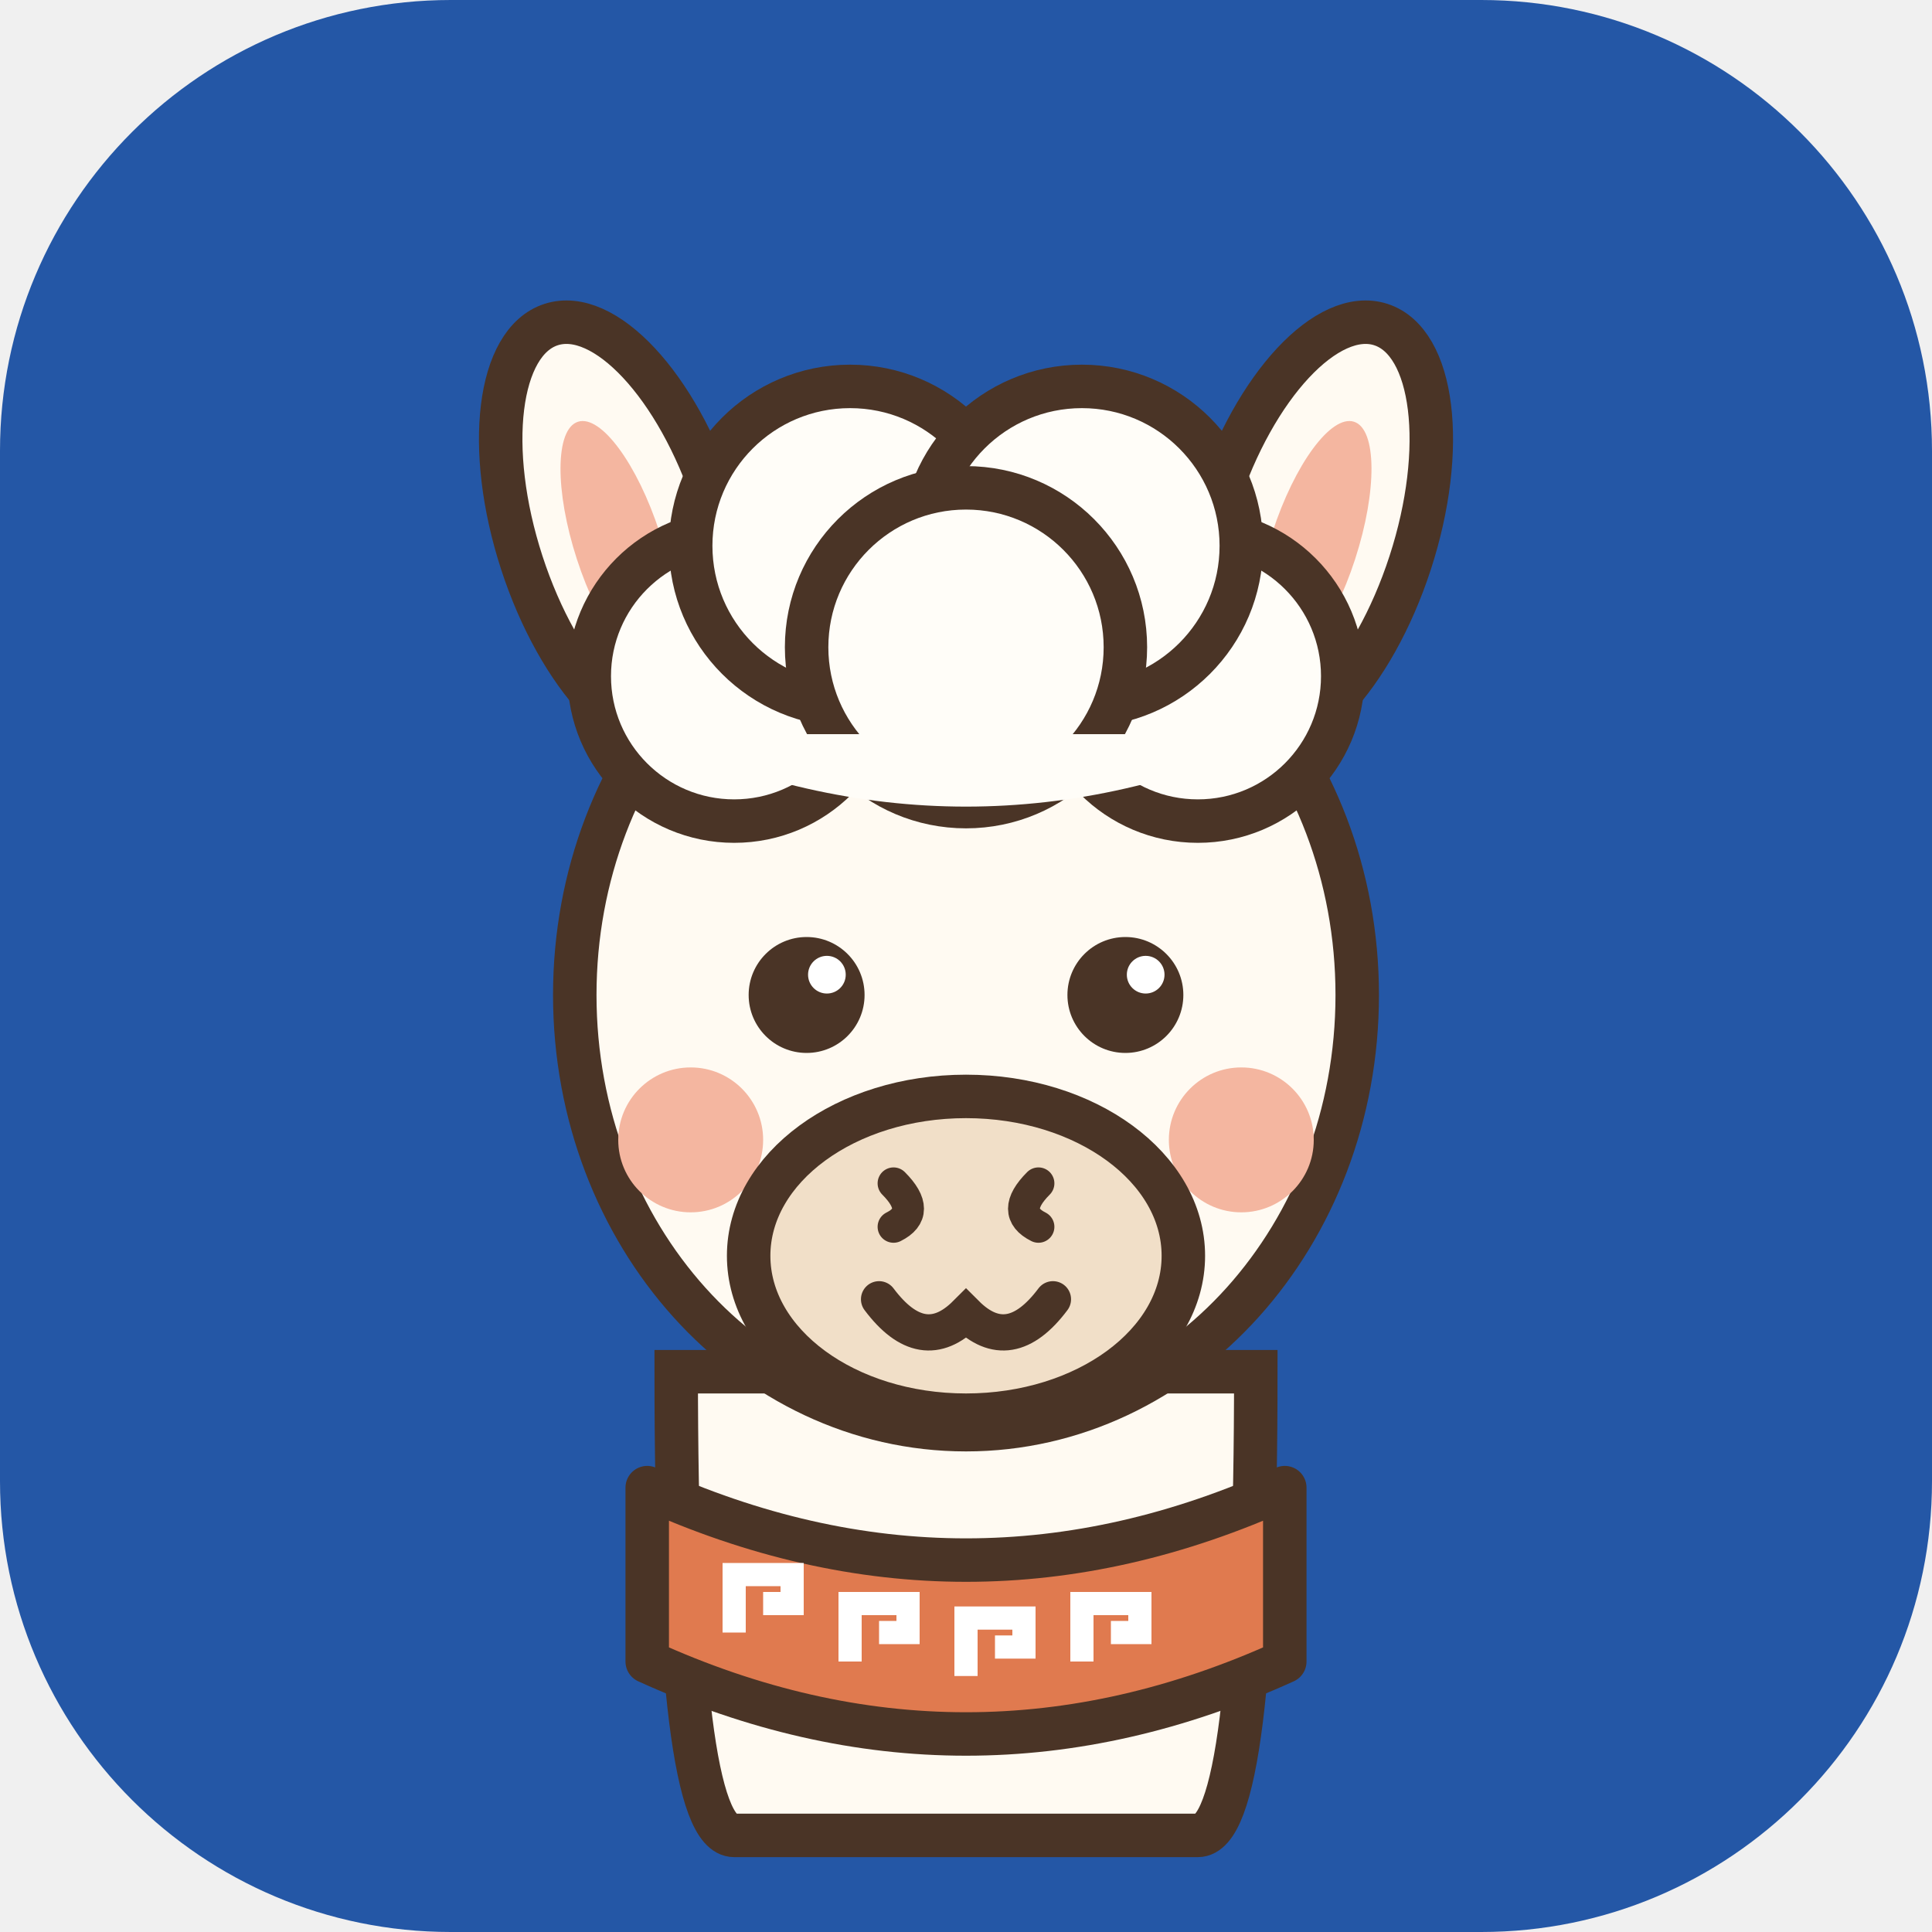
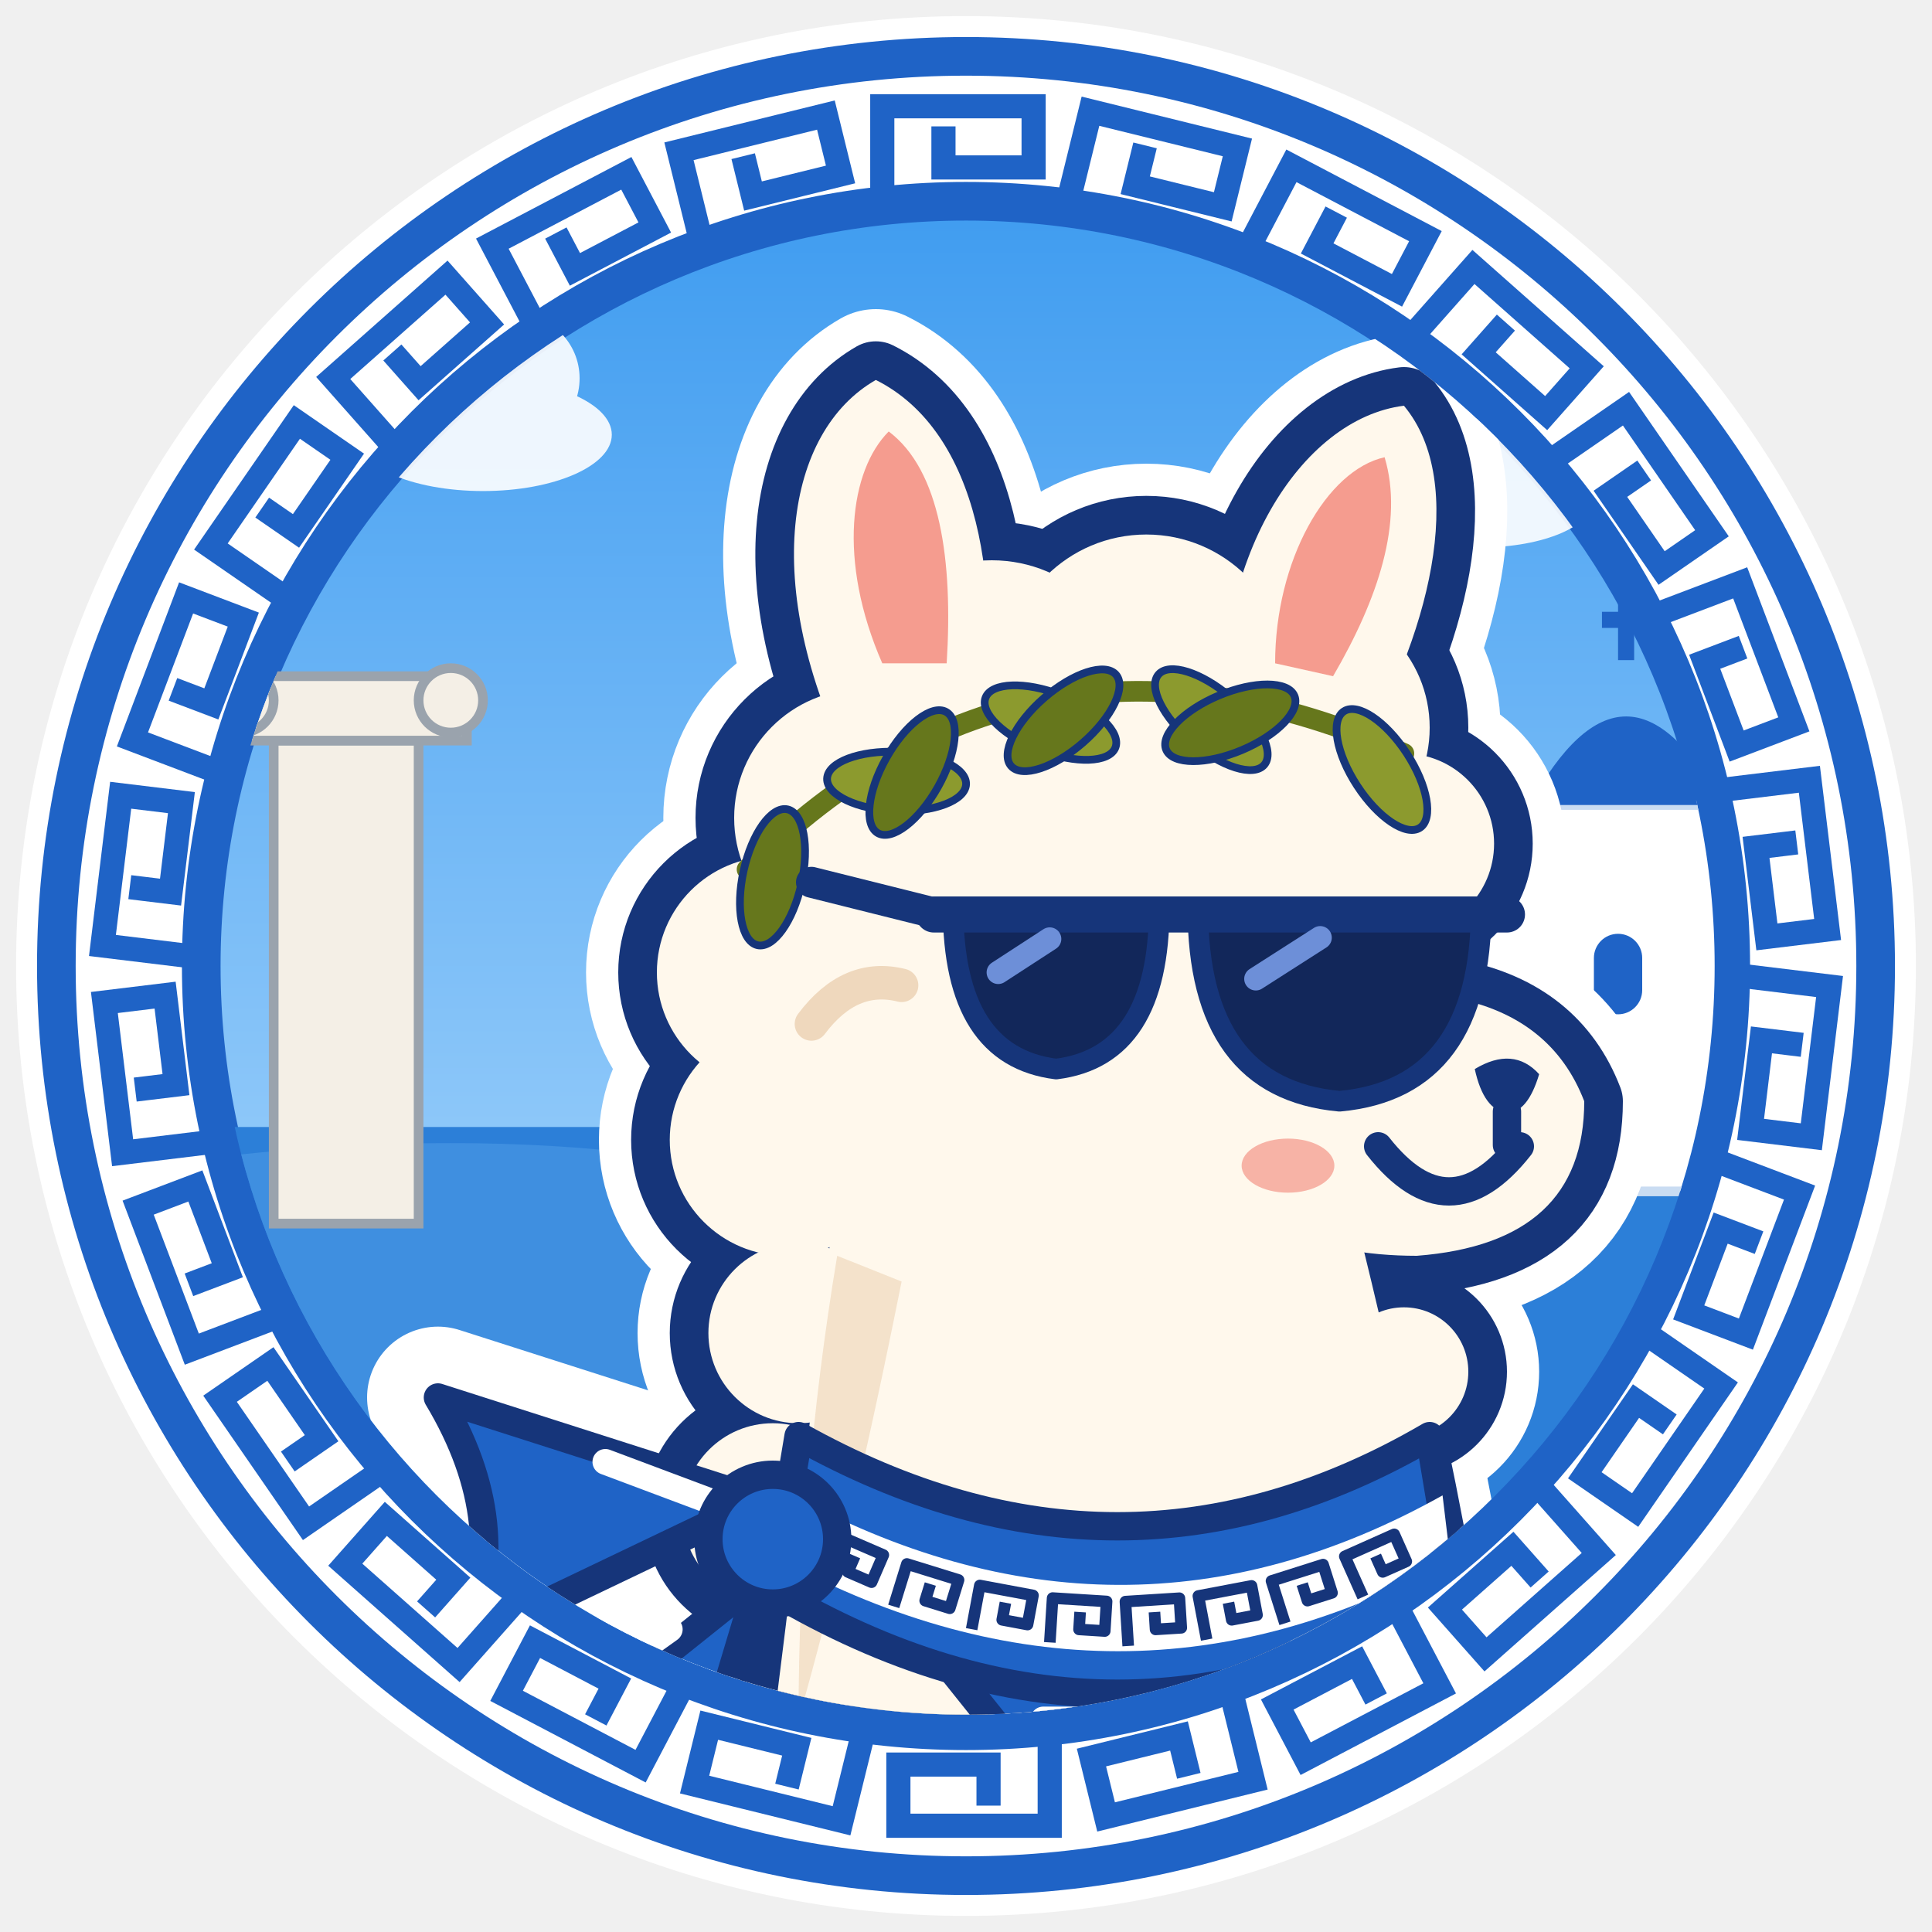
- <svg xmlns="http://www.w3.org/2000/svg" width="512" height="512" viewBox="0 0 120 120">
-   <rect width="120" height="120" rx="28" fill="#2457A6" />
-   <g transform="translate(6 6) scale(0.9)">
-     <path d="M40 88 Q40 120 44 120 L76 120 Q80 120 80 88 Z" fill="#FFFAF2" stroke="#4A3426" stroke-width="3" />
-     <ellipse cx="36" cy="30" rx="7" ry="15" transform="rotate(-18 36 30)" fill="#FFFAF2" stroke="#4A3426" stroke-width="3" />
-     <ellipse cx="84" cy="30" rx="7" ry="15" transform="rotate(18 84 30)" fill="#FFFAF2" stroke="#4A3426" stroke-width="3" />
-     <ellipse cx="36" cy="31" rx="3" ry="9" transform="rotate(-18 36 31)" fill="#F4B6A0" />
-     <ellipse cx="84" cy="31" rx="3" ry="9" transform="rotate(18 84 31)" fill="#F4B6A0" />
-     <ellipse cx="60" cy="62" rx="27" ry="30" fill="#FFFAF2" stroke="#4A3426" stroke-width="3" />
-     <g fill="#FFFDF8" stroke="#4A3426" stroke-width="3">
-       <circle cx="44" cy="40" r="10" />
-       <circle cx="76" cy="40" r="10" />
-       <circle cx="52" cy="31" r="11" />
-       <circle cx="68" cy="31" r="11" />
-       <circle cx="60" cy="38" r="11" />
+ <svg xmlns="http://www.w3.org/2000/svg" width="64" height="64" viewBox="0 0 120 120">
+   <g>
+     <defs>
+       <clipPath id="clip_R_0_">
+         <circle cx="60" cy="60" r="46.5" />
+       </clipPath>
+       <linearGradient id="sky_R_0_" x1="0" y1="0" x2="0" y2="1">
+         <stop offset="0" stop-color="#3f9cf0" />
+         <stop offset="1" stop-color="#bfe3ff" />
+       </linearGradient>
+     </defs>
+     <circle cx="60" cy="60" r="59" fill="#ffffff" />
+     <circle cx="60" cy="60" r="56.5" fill="#ffffff" stroke="#1f63c6" stroke-width="2.4" />
+     <g stroke="#1f63c6" stroke-width="1.5" fill="none" stroke-linecap="square">
+       <path d="M54.8 12 V6.6 H64.2 V10.4 H58.6 V8.6" transform="rotate(0 60 60)" />
+       <path d="M54.8 12 V6.6 H64.2 V10.4 H58.6 V8.6" transform="rotate(13.84615 60 60)" />
+       <path d="M54.8 12 V6.6 H64.2 V10.4 H58.6 V8.6" transform="rotate(27.69231 60 60)" />
+       <path d="M54.8 12 V6.6 H64.2 V10.4 H58.6 V8.6" transform="rotate(41.53846 60 60)" />
+       <path d="M54.8 12 V6.6 H64.2 V10.4 H58.6 V8.6" transform="rotate(55.38462 60 60)" />
+       <path d="M54.8 12 V6.6 H64.2 V10.4 H58.6 V8.6" transform="rotate(69.23077 60 60)" />
+       <path d="M54.8 12 V6.6 H64.2 V10.4 H58.6 V8.6" transform="rotate(83.07692 60 60)" />
+       <path d="M54.8 12 V6.6 H64.2 V10.4 H58.6 V8.6" transform="rotate(96.92308 60 60)" />
+       <path d="M54.8 12 V6.6 H64.2 V10.4 H58.6 V8.6" transform="rotate(110.7692 60 60)" />
+       <path d="M54.8 12 V6.6 H64.2 V10.4 H58.6 V8.6" transform="rotate(124.6154 60 60)" />
+       <path d="M54.8 12 V6.6 H64.2 V10.4 H58.6 V8.6" transform="rotate(138.4615 60 60)" />
+       <path d="M54.8 12 V6.6 H64.2 V10.4 H58.6 V8.6" transform="rotate(152.3077 60 60)" />
+       <path d="M54.8 12 V6.6 H64.2 V10.4 H58.6 V8.6" transform="rotate(166.1538 60 60)" />
+       <path d="M54.8 12 V6.6 H64.2 V10.4 H58.6 V8.6" transform="rotate(180 60 60)" />
+       <path d="M54.8 12 V6.6 H64.2 V10.4 H58.6 V8.6" transform="rotate(193.8462 60 60)" />
+       <path d="M54.8 12 V6.6 H64.2 V10.4 H58.6 V8.6" transform="rotate(207.6923 60 60)" />
+       <path d="M54.8 12 V6.6 H64.2 V10.4 H58.6 V8.6" transform="rotate(221.5385 60 60)" />
+       <path d="M54.8 12 V6.6 H64.2 V10.4 H58.6 V8.6" transform="rotate(235.3846 60 60)" />
+       <path d="M54.8 12 V6.6 H64.2 V10.4 H58.6 V8.6" transform="rotate(249.2308 60 60)" />
+       <path d="M54.8 12 V6.6 H64.2 V10.4 H58.6 V8.6" transform="rotate(263.0769 60 60)" />
+       <path d="M54.8 12 V6.6 H64.2 V10.4 H58.6 V8.6" transform="rotate(276.9231 60 60)" />
+       <path d="M54.8 12 V6.6 H64.2 V10.4 H58.6 V8.6" transform="rotate(290.7692 60 60)" />
+       <path d="M54.8 12 V6.6 H64.2 V10.4 H58.6 V8.6" transform="rotate(304.6154 60 60)" />
+       <path d="M54.8 12 V6.6 H64.2 V10.4 H58.6 V8.6" transform="rotate(318.4615 60 60)" />
+       <path d="M54.8 12 V6.6 H64.2 V10.4 H58.6 V8.6" transform="rotate(332.3077 60 60)" />
+       <path d="M54.8 12 V6.6 H64.2 V10.4 H58.6 V8.6" transform="rotate(346.1538 60 60)" />
    </g>
-     <path d="M38 44 Q60 54 82 44" fill="#FFFDF8" />
-     <circle cx="49" cy="62" r="4" fill="#4A3426" />
-     <circle cx="71" cy="62" r="4" fill="#4A3426" />
-     <circle cx="50.4" cy="60.6" r="1.3" fill="#fff" />
-     <circle cx="72.4" cy="60.6" r="1.3" fill="#fff" />
-     <circle cx="41" cy="72" r="5" fill="#F4B6A0" />
-     <circle cx="79" cy="72" r="5" fill="#F4B6A0" />
-     <ellipse cx="60" cy="80" rx="15" ry="11" fill="#F1DFC8" stroke="#4A3426" stroke-width="3" />
-     <path d="M55 75 Q57 77 55 78 M65 75 Q63 77 65 78" stroke="#4A3426" stroke-width="2.2" fill="none" stroke-linecap="round" />
-     <path d="M54 83 Q57 87 60 84 Q63 87 66 83" stroke="#4A3426" stroke-width="2.5" fill="none" stroke-linecap="round" />
-     <path d="M38 96 Q60 106 82 96 L82 108 Q60 118 38 108 Z" fill="#E07A4F" stroke="#4A3426" stroke-width="3" stroke-linejoin="round" />
-     <path d="M44 106 v-4 h4 v2 h-2 M52 108 v-4 h4 v2 h-2 M60 109 v-4 h4 v2 h-2 M68 108 v-4 h4 v2 h-2" stroke="#fff" stroke-width="1.6" fill="none" />
+     <circle cx="60" cy="60" r="47.5" fill="url(#sky_R_0_)" stroke="#1f63c6" stroke-width="2.4" />
+     <g clip-path="url(#clip_R_0_)">
+       <path d="M0 70 H120 V120 H0 Z" fill="#2c7fd8" />
+       <path d="M0 74 Q30 68 52 74 V120 H0 Z" fill="#3f8fe0" />
+       <g fill="#ffffff" stroke="#c9dcf2" stroke-width="0.6">
+         <rect x="80" y="58" width="16" height="16" />
+         <rect x="94" y="50" width="14" height="24" />
+         <rect x="74" y="66" width="12" height="10" />
+       </g>
+       <path d="M95 50 Q101 39 107 50 Z" fill="#1f63c6" />
+       <path d="M101 37 V41 M99.5 38.5 H102.5" stroke="#1f63c6" stroke-width="1" />
+       <rect x="83" y="62" width="3" height="5" rx="1.5" fill="#1f63c6" />
+       <rect x="99" y="58" width="3" height="5" rx="1.5" fill="#1f63c6" />
+       <g fill="#f4efe6" stroke="#9aa3ad" stroke-width="0.6">
+         <rect x="17" y="46" width="9" height="30" />
+         <path d="M14 46 H29 V42 H14 Z" />
+         <circle cx="15" cy="43.5" r="2" />
+         <circle cx="28" cy="43.5" r="2" />
+       </g>
+       <path d="M60 70 L60 58 L66 69 Z" fill="#ffffff" />
+       <path d="M54 70 H67 L65 73 H56 Z" fill="#ffffff" />
+       <g fill="#ffffff" opacity="0.9">
+         <ellipse cx="30" cy="27" rx="8" ry="3.5" />
+         <circle cx="27" cy="24.5" r="3.6" />
+         <circle cx="32" cy="23.5" r="4" />
+         <ellipse cx="92" cy="31" rx="7" ry="3" />
+         <circle cx="94" cy="28.5" r="3.4" />
+       </g>
+       <g transform="translate(20 22) scale(0.8)">
+         <g stroke-linejoin="round" stroke-linecap="round">
+           <g fill="#ffffff" stroke="#ffffff" stroke-width="11">
+             <path d="M41 32 C34 18 36 6 43 2 C51 6 53 18 51 30 Z" />
+             <path d="M70 30 C69 16 76 5 84 4 C89 10 86 22 80 32 Z" />
+             <path d="M40 64 C38 82 36 100 33 122 L90 122 C88 100 84 82 80 66 Z" />
+             <ellipse cx="60" cy="50" rx="26" ry="22" />
+             <path d="M68 52 Q93 45 98 58 Q98 69 85 70 Q73 70 68 62 Z" />
+             <circle cx="42" cy="36" r="10" />
+             <circle cx="52" cy="27" r="11" />
+             <circle cx="64" cy="25" r="11" />
+             <circle cx="76" cy="29" r="10" />
+             <circle cx="84" cy="38" r="7" />
+             <circle cx="35" cy="48" r="9" />
+             <circle cx="36" cy="61" r="9" />
+             <circle cx="37" cy="76" r="7" />
+             <circle cx="35" cy="90" r="7" />
+             <circle cx="84" cy="79" r="5" />
+             <path d="M34 89 L9 81 Q15 91 11 100 Z" />
+             <path d="M34 95 L14 111 Q23 109 28 115 Z" />
+             <path d="M48 101 L78 101 L64 121 Z" />
+           </g>
+           <g fill="#16357a" stroke="#16357a" stroke-width="6">
+             <path d="M41 32 C34 18 36 6 43 2 C51 6 53 18 51 30 Z" />
+             <path d="M70 30 C69 16 76 5 84 4 C89 10 86 22 80 32 Z" />
+             <path d="M40 64 C38 82 36 100 33 122 L90 122 C88 100 84 82 80 66 Z" />
+             <ellipse cx="60" cy="50" rx="26" ry="22" />
+             <path d="M68 52 Q93 45 98 58 Q98 69 85 70 Q73 70 68 62 Z" />
+             <circle cx="42" cy="36" r="10" />
+             <circle cx="52" cy="27" r="11" />
+             <circle cx="64" cy="25" r="11" />
+             <circle cx="76" cy="29" r="10" />
+             <circle cx="84" cy="38" r="7" />
+             <circle cx="35" cy="48" r="9" />
+             <circle cx="36" cy="61" r="9" />
+             <circle cx="37" cy="76" r="7" />
+             <circle cx="35" cy="90" r="7" />
+             <circle cx="84" cy="79" r="5" />
+           </g>
+           <g fill="#fff8ec">
+             <path d="M41 32 C34 18 36 6 43 2 C51 6 53 18 51 30 Z" />
+             <path d="M70 30 C69 16 76 5 84 4 C89 10 86 22 80 32 Z" />
+             <path d="M40 64 C38 82 36 100 33 122 L90 122 C88 100 84 82 80 66 Z" />
+             <ellipse cx="60" cy="50" rx="26" ry="22" />
+             <path d="M68 52 Q93 45 98 58 Q98 69 85 70 Q73 70 68 62 Z" />
+             <circle cx="42" cy="36" r="10" />
+             <circle cx="52" cy="27" r="11" />
+             <circle cx="64" cy="25" r="11" />
+             <circle cx="76" cy="29" r="10" />
+             <circle cx="84" cy="38" r="7" />
+             <circle cx="35" cy="48" r="9" />
+             <circle cx="36" cy="61" r="9" />
+             <circle cx="37" cy="76" r="7" />
+             <circle cx="35" cy="90" r="7" />
+             <circle cx="84" cy="79" r="5" />
+           </g>
+           <path d="M43.5 24 C40 16 41 9 44 6 C48 9 49 16 48.5 24 Z" fill="#f59c8f" />
+           <path d="M74 24 C74 16 78 9 82.5 8 C84 13 82 19 78.5 25 Z" fill="#f59c8f" />
+           <path d="M40 70 Q37 88 37 106 Q41 92 45 72 Z" fill="#efd8bd" opacity="0.7" />
+           <g fill="none" stroke="#efd8bd" stroke-width="2.6">
+             <path d="M48 112 q5 -4 10 0" />
+             <path d="M70 112 q5 -4 10 0" />
+             <path d="M38 52 q3 -4 7 -3" />
+           </g>
+           <g>
+             <path d="M33 40 Q55 18 84 31" fill="none" stroke="#66771c" stroke-width="1.6" stroke-linecap="round" />
+             <ellipse cx="35.665" cy="37.486" rx="5.4" ry="2.3" transform="rotate(-77.59227 35.6652 37.486) translate(-3.2 0)" fill="#66771c" stroke="#16357a" stroke-width="0.6" />
+             <ellipse cx="41.413" cy="33.036" rx="5.4" ry="2.3" transform="rotate(2.366717 41.41286 33.03571) translate(3.2 0)" fill="#8c9a2e" stroke="#16357a" stroke-width="0.6" />
+             <ellipse cx="47.382" cy="29.692" rx="5.4" ry="2.3" transform="rotate(-60.65782 47.38177 29.69171) translate(-3.2 0)" fill="#66771c" stroke="#16357a" stroke-width="0.6" />
+             <ellipse cx="53.572" cy="27.454" rx="5.4" ry="2.3" transform="rotate(21.03159 53.57194 27.454) translate(3.2 0)" fill="#8c9a2e" stroke="#16357a" stroke-width="0.6" />
+             <ellipse cx="59.983" cy="26.323" rx="5.4" ry="2.3" transform="rotate(-41.06695 59.98337 26.32257) translate(-3.2 0)" fill="#66771c" stroke="#16357a" stroke-width="0.6" />
+             <ellipse cx="66.616" cy="26.297" rx="5.4" ry="2.3" transform="rotate(40.47711 66.61606 26.29743) translate(3.2 0)" fill="#8c9a2e" stroke="#16357a" stroke-width="0.6" />
+             <ellipse cx="73.47" cy="27.379" rx="5.4" ry="2.3" transform="rotate(-22.79407 73.47 27.37857) translate(-3.2 0)" fill="#66771c" stroke="#16357a" stroke-width="0.6" />
+             <ellipse cx="80.545" cy="29.566" rx="5.4" ry="2.3" transform="rotate(56.87613 80.5452 29.566) translate(3.2 0)" fill="#8c9a2e" stroke="#16357a" stroke-width="0.6" />
+           </g>
+           <g stroke="#16357a" stroke-width="1.6">
+             <path d="M50 44 L38 41" fill="none" stroke-width="2.4" />
+             <path d="M49 43 H65 Q65 54.5 57 55.5 Q49 54.5 49 43 Z" fill="#12275a" />
+             <path d="M68 43 H90 Q90 57 79 58 Q68 57 68 43 Z" fill="#12275a" />
+             <path d="M47.5 43.5 H92" fill="none" stroke-width="2.8" />
+           </g>
+           <g stroke="#6d8fd8" stroke-width="1.8" fill="none">
+             <path d="M52.5 48 l4 -2.6" />
+             <path d="M72.5 48.5 l5 -3.2" />
+           </g>
+           <path d="M89.5 55.5 q3 -1.8 5 0.4 q-0.9 3 -2.5 3 q-1.8 -0.2 -2.5 -3.4 Z" fill="#16357a" />
+           <g stroke="#16357a" stroke-width="2.2" fill="none">
+             <path d="M92 58.8 v2.6" />
+             <path d="M82 61.5 Q87.5 68.5 93 61.5" />
+           </g>
+           <ellipse cx="75" cy="63" rx="3.6" ry="2.1" fill="#f7b3a6" />
+           <g stroke="#16357a" stroke-width="2.2" stroke-linejoin="round">
+             <g fill="#1f63c6">
+               <path d="M34 89 L9 81 Q15 91 11 100 Z" />
+               <path d="M34 95 L14 111 Q23 109 28 115 Z" />
+               <path d="M48 101 L78 101 L64 121 Z" />
+             </g>
+             <path d="M22 86 L30 89 M20 104 L27 99 M56 106 H70" stroke="#ffffff" stroke-width="2" stroke-linecap="round" />
+             <path d="M37 84 Q62 98 86 84 L88 96 Q62 112 35 96 Z" fill="#1f63c6" />
+             <path d="M36.2 88.4 Q62 102.6 87 88.6 L87.6 93.6 Q62 107.8 35.6 93.6 Z" fill="#ffffff" stroke="none" />
+             <path d="M-2.2 1.6 V-1.4 H2 V0.9 H0 V0" transform="translate(41.19 93.72) rotate(23.38522)" fill="none" stroke-width="0.9" stroke-linecap="square" />
+             <path d="M-2.2 1.6 V-1.4 H2 V0.9 H0 V0" transform="translate(47.09694 95.91429) rotate(17.23647)" fill="none" stroke-width="0.9" stroke-linecap="square" />
+             <path d="M-2.2 1.6 V-1.4 H2 V0.9 H0 V0" transform="translate(52.97776 97.37714) rotate(10.59078)" fill="none" stroke-width="0.9" stroke-linecap="square" />
+             <path d="M-2.2 1.6 V-1.4 H2 V0.9 H0 V0" transform="translate(58.83245 98.10857) rotate(3.582316)" fill="none" stroke-width="0.9" stroke-linecap="square" />
+             <path d="M-2.2 1.6 V-1.4 H2 V0.9 H0 V0" transform="translate(64.66102 98.10857) rotate(-3.598365)" fill="none" stroke-width="0.9" stroke-linecap="square" />
+             <path d="M-2.2 1.6 V-1.4 H2 V0.9 H0 V0" transform="translate(70.46347 97.37714) rotate(-10.73083)" fill="none" stroke-width="0.9" stroke-linecap="square" />
+             <path d="M-2.2 1.6 V-1.4 H2 V0.9 H0 V0" transform="translate(76.2398 95.91429) rotate(-17.60322)" fill="none" stroke-width="0.9" stroke-linecap="square" />
+             <path d="M-2.2 1.6 V-1.4 H2 V0.9 H0 V0" transform="translate(81.99 93.72) rotate(-24.04715)" fill="none" stroke-width="0.9" stroke-linecap="square" />
+             <circle cx="35" cy="92" r="5" fill="#1f63c6" />
+           </g>
+         </g>
+       </g>
+     </g>
  </g>
</svg>
